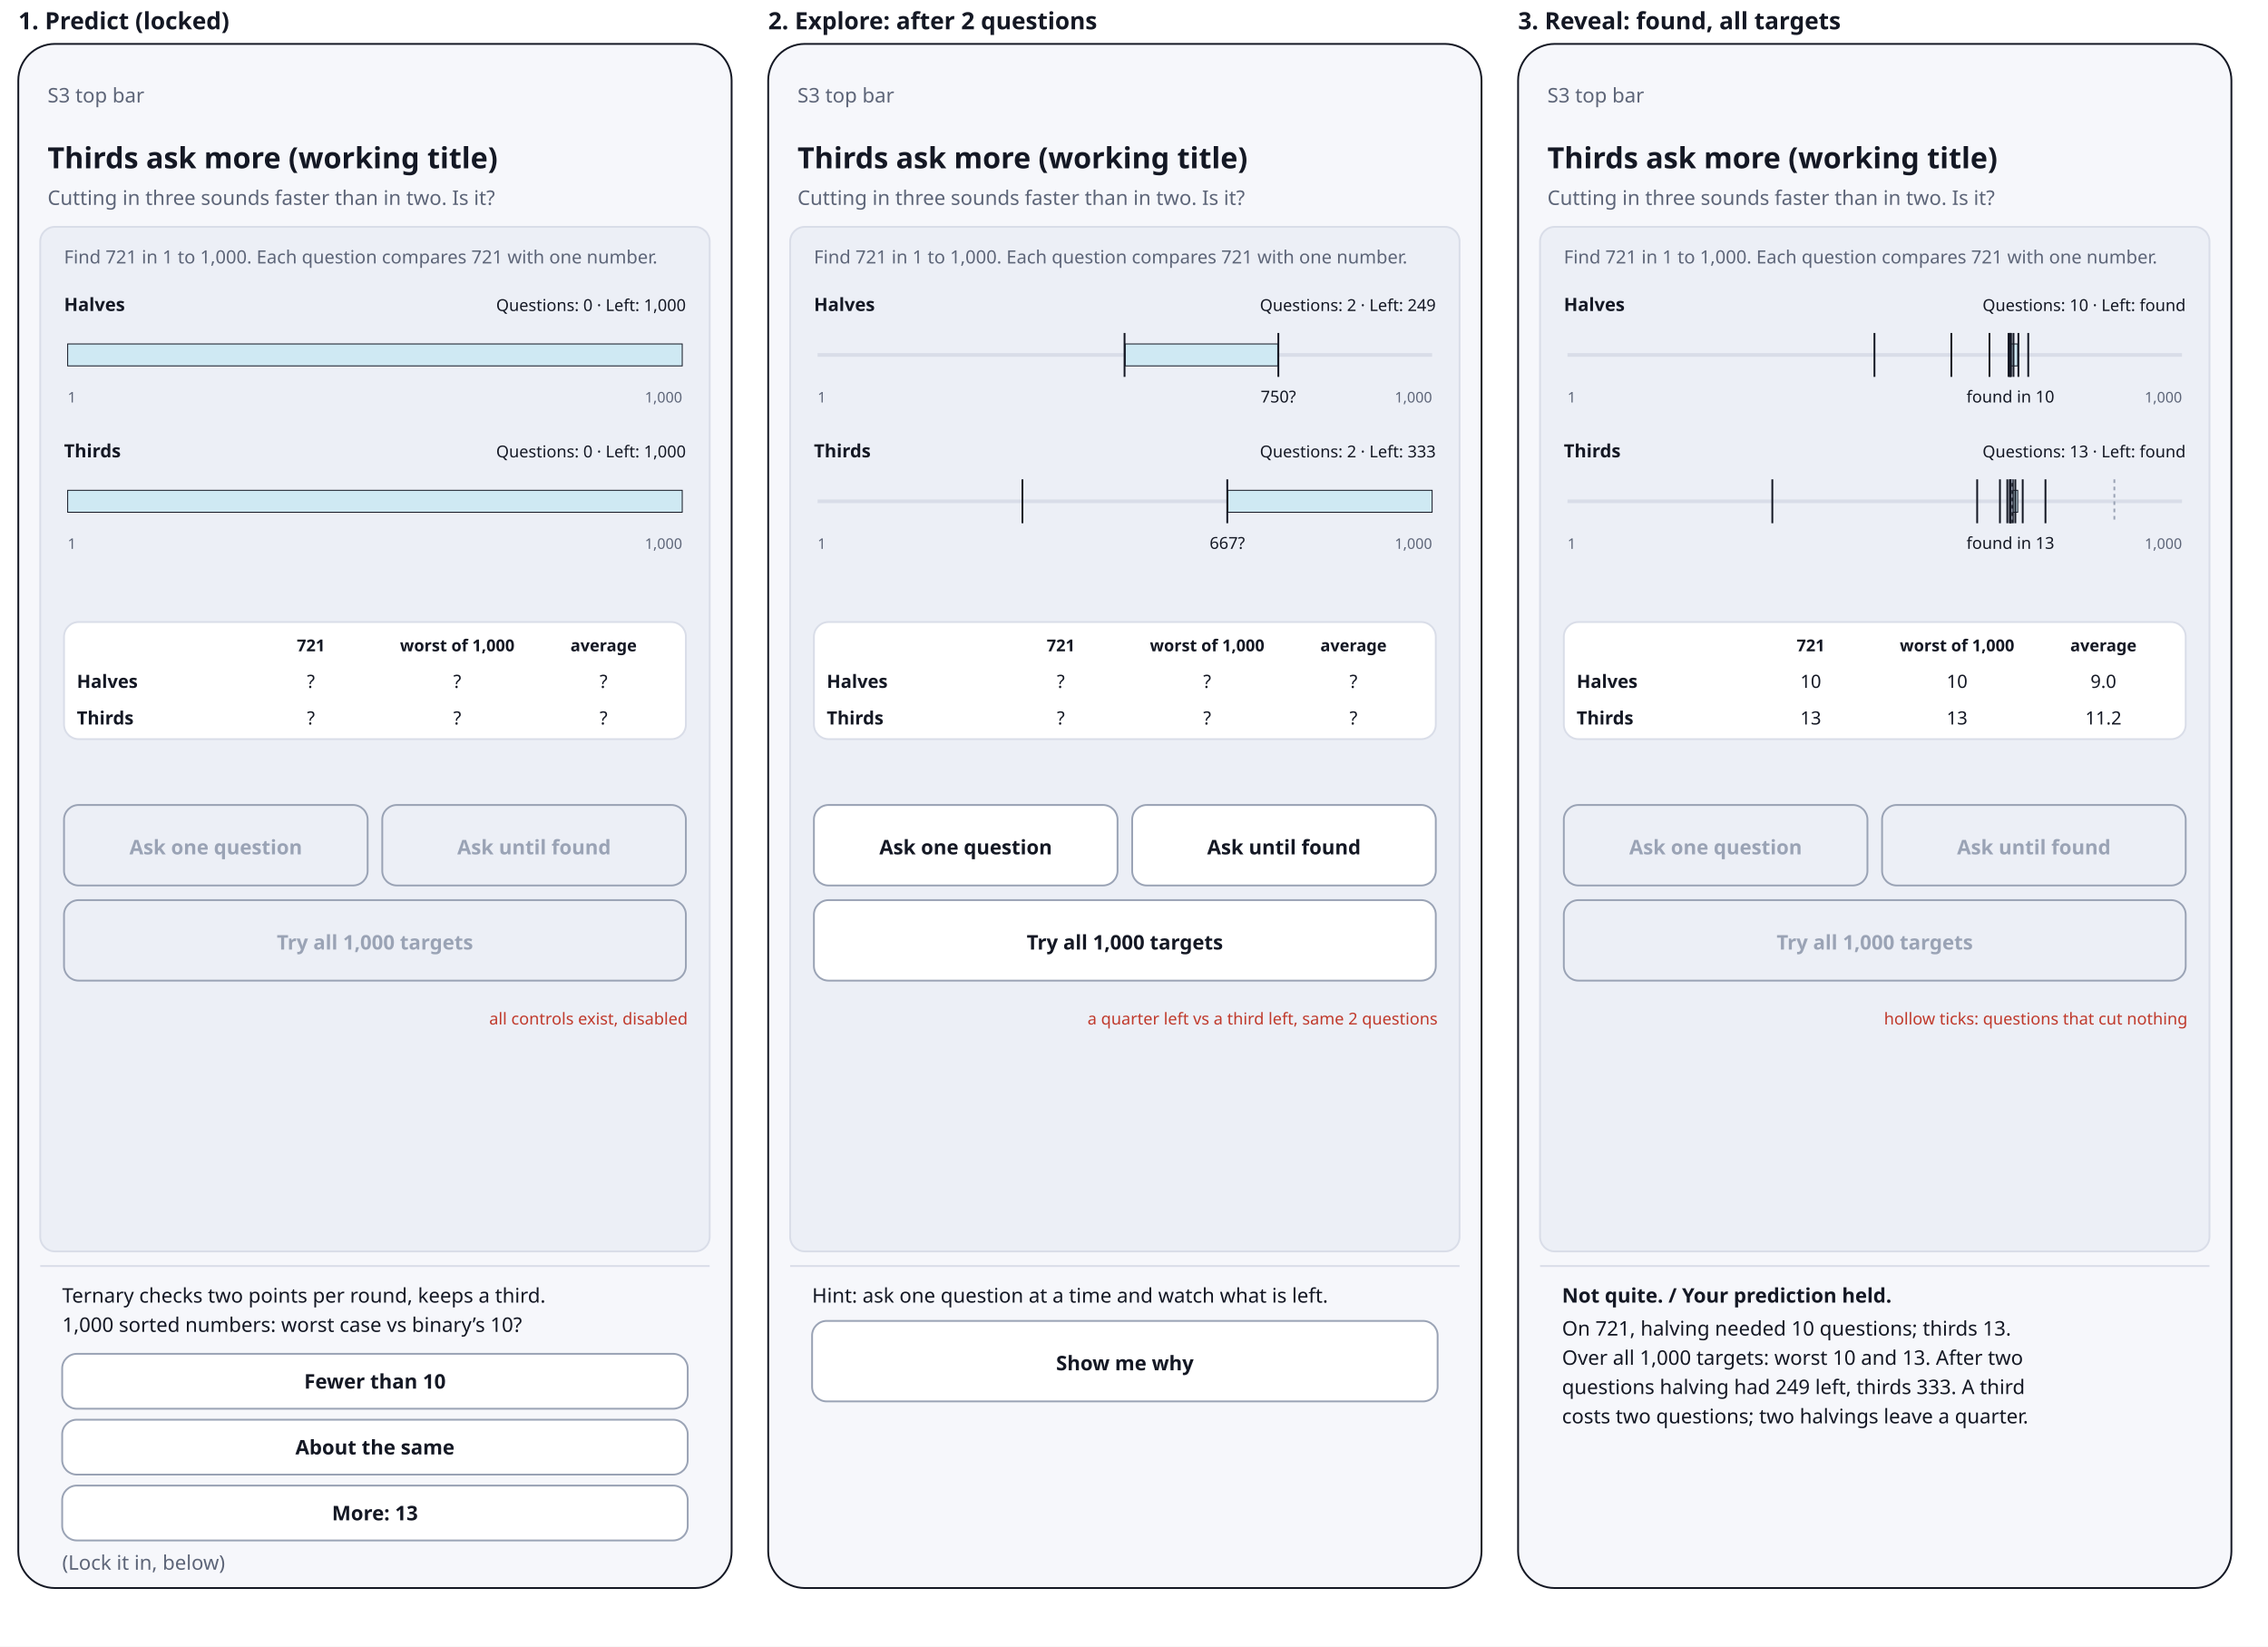
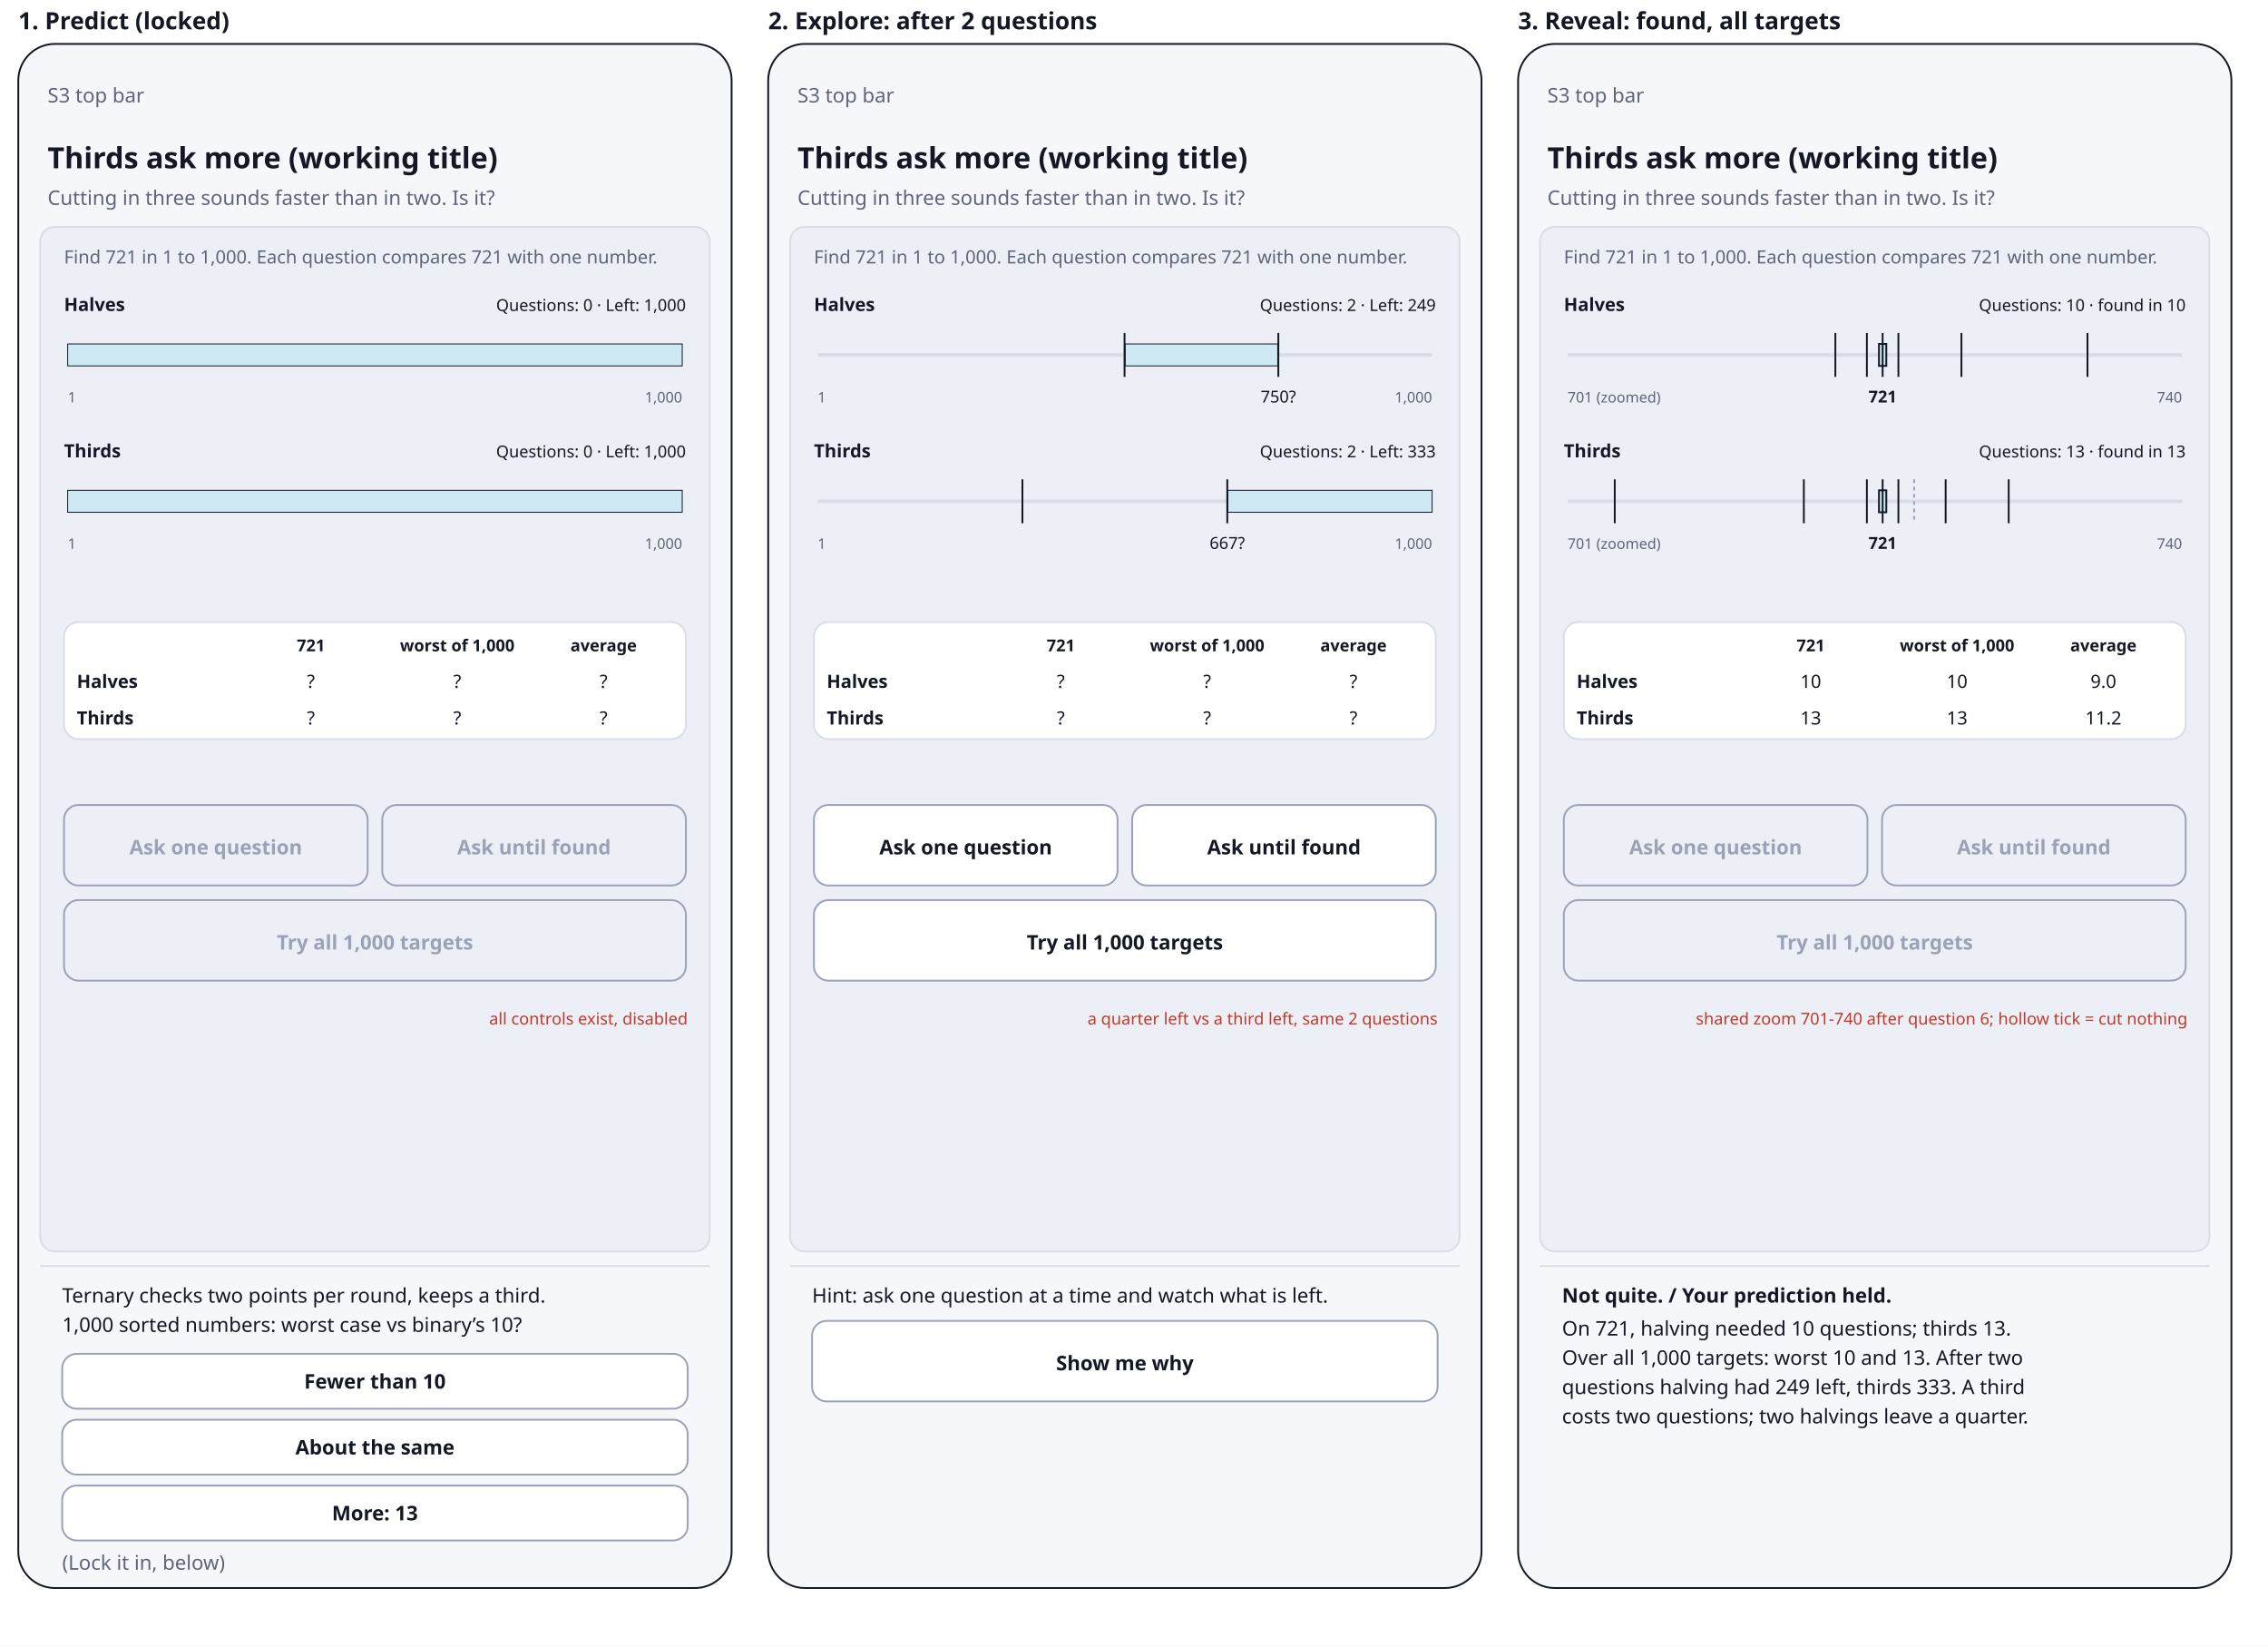
<svg xmlns="http://www.w3.org/2000/svg" viewBox="-10 0 1240 900" font-family="system-ui, sans-serif">
  <rect x="-10" y="0" width="1240" height="900" fill="#fff" />
  <g transform="translate(0,0)">
    <text x="0" y="16" font-size="13" fill="#141824" font-weight="700">1. Predict (locked)</text>
    <rect x="0" y="24" width="390" height="844" rx="20" fill="#f6f7fb" stroke="#141824" />
    <text x="16" y="56" font-size="11" fill="#5d6578">S3  top bar</text>
    <text x="16" y="92" font-size="16" fill="#141824" font-weight="700">Thirds ask more (working title)</text>
    <text x="16" y="112" font-size="11" fill="#5d6578">Cutting in three sounds faster than in two. Is it?</text>
    <rect x="12" y="124" width="366" height="560" rx="8" fill="#eceff6" stroke="#d9dde8" />
    <text x="25" y="144" font-size="10" fill="#5d6578">Find 721 in 1 to 1,000. Each question compares 721 with one number.</text>
    <text x="25" y="170" font-size="10" fill="#141824" font-weight="700">Halves</text>
    <text x="365" y="170" font-size="9" text-anchor="end" fill="#141824">Questions: 0 · Left: 1,000</text>
    <line x1="27" y1="194" x2="363" y2="194" stroke="#d9dde8" stroke-width="2" />
    <rect x="27" y="188" width="336" height="12" fill="#cfe9f3" stroke="#141824" stroke-width="0.5" />
    <text x="27" y="220" font-size="8" fill="#5d6578">1</text>
    <text x="363" y="220" font-size="8" text-anchor="end" fill="#5d6578">1,000</text>
    <text x="25" y="250" font-size="10" fill="#141824" font-weight="700">Thirds</text>
    <text x="365" y="250" font-size="9" text-anchor="end" fill="#141824">Questions: 0 · Left: 1,000</text>
    <line x1="27" y1="274" x2="363" y2="274" stroke="#d9dde8" stroke-width="2" />
    <rect x="27" y="268" width="336" height="12" fill="#cfe9f3" stroke="#141824" stroke-width="0.5" />
    <text x="27" y="300" font-size="8" fill="#5d6578">1</text>
    <text x="363" y="300" font-size="8" text-anchor="end" fill="#5d6578">1,000</text>
    <rect x="25" y="340" width="340" height="64" rx="8" fill="#fff" stroke="#d9dde8" />
    <text x="160" y="356" font-size="9" text-anchor="middle" fill="#141824" font-weight="700">721</text>
    <text x="240" y="356" font-size="9" text-anchor="middle" fill="#141824" font-weight="700">worst of 1,000</text>
    <text x="320" y="356" font-size="9" text-anchor="middle" fill="#141824" font-weight="700">average</text>
    <text x="32" y="376" font-size="10" fill="#141824" font-weight="700">Halves</text>
    <text x="160" y="376" font-size="10" text-anchor="middle" fill="#141824">?</text>
    <text x="240" y="376" font-size="10" text-anchor="middle" fill="#141824">?</text>
    <text x="320" y="376" font-size="10" text-anchor="middle" fill="#141824">?</text>
    <text x="32" y="396" font-size="10" fill="#141824" font-weight="700">Thirds</text>
    <text x="160" y="396" font-size="10" text-anchor="middle" fill="#141824">?</text>
    <text x="240" y="396" font-size="10" text-anchor="middle" fill="#141824">?</text>
    <text x="320" y="396" font-size="10" text-anchor="middle" fill="#141824">?</text>
    <rect x="25" y="440" width="166" height="44" rx="8" fill="#eceff6" stroke="#9aa3b5" stroke-width="1" />
    <text x="108" y="467" font-size="11" text-anchor="middle" fill="#9aa3b5" font-weight="700">Ask one question</text>
    <rect x="199" y="440" width="166" height="44" rx="8" fill="#eceff6" stroke="#9aa3b5" stroke-width="1" />
    <text x="282" y="467" font-size="11" text-anchor="middle" fill="#9aa3b5" font-weight="700">Ask until found</text>
    <rect x="25" y="492" width="340" height="44" rx="8" fill="#eceff6" stroke="#9aa3b5" stroke-width="1" />
    <text x="195" y="519" font-size="11" text-anchor="middle" fill="#9aa3b5" font-weight="700">Try all 1,000 targets</text>
    <text x="366" y="560" font-size="9" text-anchor="end" fill="#c0392b">all controls exist, disabled</text>
    <line x1="12" y1="692" x2="378" y2="692" stroke="#d9dde8" stroke-width="1" />
    <text x="24" y="712" font-size="11" fill="#141824">Ternary checks two points per round, keeps a third.</text>
    <text x="24" y="728" font-size="11" fill="#141824">1,000 sorted numbers: worst case vs binary’s 10?</text>
    <rect x="24" y="740" width="342" height="30" rx="8" fill="#fff" stroke="#9aa3b5" />
    <text x="195" y="759" font-size="11" text-anchor="middle" fill="#141824" font-weight="700">Fewer than 10</text>
    <rect x="24" y="776" width="342" height="30" rx="8" fill="#fff" stroke="#9aa3b5" />
    <text x="195" y="795" font-size="11" text-anchor="middle" fill="#141824" font-weight="700">About the same</text>
    <rect x="24" y="812" width="342" height="30" rx="8" fill="#fff" stroke="#9aa3b5" />
    <text x="195" y="831" font-size="11" text-anchor="middle" fill="#141824" font-weight="700">More: 13</text>
    <text x="24" y="858" font-size="11" fill="#5d6578">(Lock it in, below)</text>
  </g>
  <g transform="translate(410,0)">
    <text x="0" y="16" font-size="13" fill="#141824" font-weight="700">2. Explore: after 2 questions</text>
    <rect x="0" y="24" width="390" height="844" rx="20" fill="#f6f7fb" stroke="#141824" />
    <text x="16" y="56" font-size="11" fill="#5d6578">S3  top bar</text>
    <text x="16" y="92" font-size="16" fill="#141824" font-weight="700">Thirds ask more (working title)</text>
    <text x="16" y="112" font-size="11" fill="#5d6578">Cutting in three sounds faster than in two. Is it?</text>
    <rect x="12" y="124" width="366" height="560" rx="8" fill="#eceff6" stroke="#d9dde8" />
    <text x="25" y="144" font-size="10" fill="#5d6578">Find 721 in 1 to 1,000. Each question compares 721 with one number.</text>
    <text x="25" y="170" font-size="10" fill="#141824" font-weight="700">Halves</text>
    <text x="365" y="170" font-size="9" text-anchor="end" fill="#141824">Questions: 2 · Left: 249</text>
    <line x1="27" y1="194" x2="363" y2="194" stroke="#d9dde8" stroke-width="2" />
    <rect x="195.168" y="188" width="83.411" height="12" fill="#cfe9f3" stroke="#141824" stroke-width="0.5" />
    <line x1="194.832" y1="182" x2="194.832" y2="206" stroke="#141824" stroke-width="1" />
    <line x1="278.916" y1="182" x2="278.916" y2="206" stroke="#141824" stroke-width="1" />
    <text x="278.916" y="220" font-size="9" text-anchor="middle" fill="#141824">750?</text>
    <text x="27" y="220" font-size="8" fill="#5d6578">1</text>
    <text x="363" y="220" font-size="8" text-anchor="end" fill="#5d6578">1,000</text>
    <text x="25" y="250" font-size="10" fill="#141824" font-weight="700">Thirds</text>
    <text x="365" y="250" font-size="9" text-anchor="end" fill="#141824">Questions: 2 · Left: 333</text>
    <line x1="27" y1="274" x2="363" y2="274" stroke="#d9dde8" stroke-width="2" />
    <rect x="251.336" y="268" width="111.664" height="12" fill="#cfe9f3" stroke="#141824" stroke-width="0.5" />
    <line x1="139" y1="262" x2="139" y2="286" stroke="#141824" stroke-width="1" />
    <line x1="251" y1="262" x2="251" y2="286" stroke="#141824" stroke-width="1" />
    <text x="251" y="300" font-size="9" text-anchor="middle" fill="#141824">667?</text>
    <text x="27" y="300" font-size="8" fill="#5d6578">1</text>
    <text x="363" y="300" font-size="8" text-anchor="end" fill="#5d6578">1,000</text>
    <rect x="25" y="340" width="340" height="64" rx="8" fill="#fff" stroke="#d9dde8" />
    <text x="160" y="356" font-size="9" text-anchor="middle" fill="#141824" font-weight="700">721</text>
    <text x="240" y="356" font-size="9" text-anchor="middle" fill="#141824" font-weight="700">worst of 1,000</text>
    <text x="320" y="356" font-size="9" text-anchor="middle" fill="#141824" font-weight="700">average</text>
    <text x="32" y="376" font-size="10" fill="#141824" font-weight="700">Halves</text>
    <text x="160" y="376" font-size="10" text-anchor="middle" fill="#141824">?</text>
    <text x="240" y="376" font-size="10" text-anchor="middle" fill="#141824">?</text>
    <text x="320" y="376" font-size="10" text-anchor="middle" fill="#141824">?</text>
    <text x="32" y="396" font-size="10" fill="#141824" font-weight="700">Thirds</text>
    <text x="160" y="396" font-size="10" text-anchor="middle" fill="#141824">?</text>
    <text x="240" y="396" font-size="10" text-anchor="middle" fill="#141824">?</text>
    <text x="320" y="396" font-size="10" text-anchor="middle" fill="#141824">?</text>
    <rect x="25" y="440" width="166" height="44" rx="8" fill="#fff" stroke="#9aa3b5" stroke-width="1" />
    <text x="108" y="467" font-size="11" text-anchor="middle" fill="#141824" font-weight="700">Ask one question</text>
    <rect x="199" y="440" width="166" height="44" rx="8" fill="#fff" stroke="#9aa3b5" stroke-width="1" />
    <text x="282" y="467" font-size="11" text-anchor="middle" fill="#141824" font-weight="700">Ask until found</text>
    <rect x="25" y="492" width="340" height="44" rx="8" fill="#fff" stroke="#9aa3b5" stroke-width="1" />
    <text x="195" y="519" font-size="11" text-anchor="middle" fill="#141824" font-weight="700">Try all 1,000 targets</text>
    <text x="366" y="560" font-size="9" text-anchor="end" fill="#c0392b">a quarter left vs a third left, same 2 questions</text>
    <line x1="12" y1="692" x2="378" y2="692" stroke="#d9dde8" stroke-width="1" />
    <text x="24" y="712" font-size="11" fill="#141824">Hint: ask one question at a time and watch what is left.</text>
    <rect x="24" y="722" width="342" height="44" rx="8" fill="#fff" stroke="#9aa3b5" />
    <text x="195" y="749" font-size="11" text-anchor="middle" fill="#141824" font-weight="700">Show me why</text>
  </g>
  <g transform="translate(820,0)">
    <text x="0" y="16" font-size="13" fill="#141824" font-weight="700">3. Reveal: found, all targets</text>
    <rect x="0" y="24" width="390" height="844" rx="20" fill="#f6f7fb" stroke="#141824" />
    <text x="16" y="56" font-size="11" fill="#5d6578">S3  top bar</text>
    <text x="16" y="92" font-size="16" fill="#141824" font-weight="700">Thirds ask more (working title)</text>
    <text x="16" y="112" font-size="11" fill="#5d6578">Cutting in three sounds faster than in two. Is it?</text>
    <rect x="12" y="124" width="366" height="560" rx="8" fill="#eceff6" stroke="#d9dde8" />
    <text x="25" y="144" font-size="10" fill="#5d6578">Find 721 in 1 to 1,000. Each question compares 721 with one number.</text>
    <text x="25" y="170" font-size="10" fill="#141824" font-weight="700">Halves</text>
-     <text x="365" y="170" font-size="9" text-anchor="end" fill="#141824">Questions: 10 · Left: found</text>
+     <text x="365" y="170" font-size="9" text-anchor="end" fill="#141824">Questions: 10 · found in 10</text>
    <line x1="27" y1="194" x2="363" y2="194" stroke="#d9dde8" stroke-width="2" />
-     <rect x="269.162" y="188" width="4" height="12" fill="#cfe9f3" stroke="#141824" stroke-width="0.5" />
-     <line x1="194.832" y1="182" x2="194.832" y2="206" stroke="#141824" stroke-width="1" />
-     <line x1="278.916" y1="182" x2="278.916" y2="206" stroke="#141824" stroke-width="1" />
-     <line x1="236.874" y1="182" x2="236.874" y2="206" stroke="#141824" stroke-width="1" />
-     <line x1="257.727" y1="182" x2="257.727" y2="206" stroke="#141824" stroke-width="1" />
-     <line x1="268.153" y1="182" x2="268.153" y2="206" stroke="#141824" stroke-width="1" />
-     <line x1="273.535" y1="182" x2="273.535" y2="206" stroke="#141824" stroke-width="1" />
-     <line x1="270.844" y1="182" x2="270.844" y2="206" stroke="#141824" stroke-width="1" />
-     <line x1="269.498" y1="182" x2="269.498" y2="206" stroke="#141824" stroke-width="1" />
-     <line x1="268.826" y1="182" x2="268.826" y2="206" stroke="#141824" stroke-width="1" />
-     <line x1="269.162" y1="182" x2="269.162" y2="206" stroke="#141824" stroke-width="1" />
-     <text x="269.162" y="220" font-size="9" text-anchor="middle" fill="#141824">found in 10</text>
-     <text x="27" y="220" font-size="8" fill="#5d6578">1</text>
-     <text x="363" y="220" font-size="8" text-anchor="end" fill="#5d6578">1,000</text>
+     <rect x="197.308" y="188" width="4" height="12" fill="#cfe9f3" stroke="#141824" />
+     <line x1="173.462" y1="182" x2="173.462" y2="206" stroke="#141824" stroke-width="1" />
+     <line x1="311.308" y1="182" x2="311.308" y2="206" stroke="#141824" stroke-width="1" />
+     <line x1="242.385" y1="182" x2="242.385" y2="206" stroke="#141824" stroke-width="1" />
+     <line x1="207.923" y1="182" x2="207.923" y2="206" stroke="#141824" stroke-width="1" />
+     <line x1="190.692" y1="182" x2="190.692" y2="206" stroke="#141824" stroke-width="1" />
+     <line x1="199.308" y1="182" x2="199.308" y2="206" stroke="#141824" stroke-width="1" />
+     <text x="199.308" y="220" font-size="9" text-anchor="middle" fill="#141824" font-weight="700">721</text>
+     <text x="27" y="220" font-size="8" fill="#5d6578">701 (zoomed)</text>
+     <text x="363" y="220" font-size="8" text-anchor="end" fill="#5d6578">740</text>
    <text x="25" y="250" font-size="10" fill="#141824" font-weight="700">Thirds</text>
-     <text x="365" y="250" font-size="9" text-anchor="end" fill="#141824">Questions: 13 · Left: found</text>
+     <text x="365" y="250" font-size="9" text-anchor="end" fill="#141824">Questions: 13 · found in 13</text>
    <line x1="27" y1="274" x2="363" y2="274" stroke="#d9dde8" stroke-width="2" />
-     <rect x="269.162" y="268" width="4" height="12" fill="#cfe9f3" stroke="#141824" stroke-width="0.5" />
-     <line x1="139" y1="262" x2="139" y2="286" stroke="#141824" stroke-width="1" />
-     <line x1="251" y1="262" x2="251" y2="286" stroke="#141824" stroke-width="1" />
-     <line x1="288.333" y1="262" x2="288.333" y2="286" stroke="#141824" stroke-width="1" />
-     <line x1="326.003" y1="262" x2="326.003" y2="286" stroke="#9aa3b5" stroke-width="1" stroke-dasharray="2 2" />
-     <line x1="263.444" y1="262" x2="263.444" y2="286" stroke="#141824" stroke-width="1" />
-     <line x1="275.889" y1="262" x2="275.889" y2="286" stroke="#141824" stroke-width="1" />
-     <line x1="267.48" y1="262" x2="267.48" y2="286" stroke="#141824" stroke-width="1" />
-     <line x1="271.853" y1="262" x2="271.853" y2="286" stroke="#141824" stroke-width="1" />
-     <line x1="268.826" y1="262" x2="268.826" y2="286" stroke="#141824" stroke-width="1" />
-     <line x1="270.508" y1="262" x2="270.508" y2="286" stroke="#141824" stroke-width="1" />
-     <line x1="269.498" y1="262" x2="269.498" y2="286" stroke="#141824" stroke-width="1" />
-     <line x1="269.835" y1="262" x2="269.835" y2="286" stroke="#9aa3b5" stroke-width="1" stroke-dasharray="2 2" />
-     <line x1="269.162" y1="262" x2="269.162" y2="286" stroke="#141824" stroke-width="1" />
-     <text x="269.162" y="300" font-size="9" text-anchor="middle" fill="#141824">found in 13</text>
-     <text x="27" y="300" font-size="8" fill="#5d6578">1</text>
-     <text x="363" y="300" font-size="8" text-anchor="end" fill="#5d6578">1,000</text>
+     <rect x="197.308" y="268" width="4" height="12" fill="#cfe9f3" stroke="#141824" />
+     <line x1="52.846" y1="262" x2="52.846" y2="286" stroke="#141824" stroke-width="1" />
+     <line x1="156.231" y1="262" x2="156.231" y2="286" stroke="#141824" stroke-width="1" />
+     <line x1="268.231" y1="262" x2="268.231" y2="286" stroke="#141824" stroke-width="1" />
+     <line x1="190.692" y1="262" x2="190.692" y2="286" stroke="#141824" stroke-width="1" />
+     <line x1="233.769" y1="262" x2="233.769" y2="286" stroke="#141824" stroke-width="1" />
+     <line x1="207.923" y1="262" x2="207.923" y2="286" stroke="#141824" stroke-width="1" />
+     <line x1="216.538" y1="262" x2="216.538" y2="286" stroke="#9aa3b5" stroke-width="1" stroke-dasharray="2 2" />
+     <line x1="199.308" y1="262" x2="199.308" y2="286" stroke="#141824" stroke-width="1" />
+     <text x="199.308" y="300" font-size="9" text-anchor="middle" fill="#141824" font-weight="700">721</text>
+     <text x="27" y="300" font-size="8" fill="#5d6578">701 (zoomed)</text>
+     <text x="363" y="300" font-size="8" text-anchor="end" fill="#5d6578">740</text>
    <rect x="25" y="340" width="340" height="64" rx="8" fill="#fff" stroke="#d9dde8" />
    <text x="160" y="356" font-size="9" text-anchor="middle" fill="#141824" font-weight="700">721</text>
    <text x="240" y="356" font-size="9" text-anchor="middle" fill="#141824" font-weight="700">worst of 1,000</text>
    <text x="320" y="356" font-size="9" text-anchor="middle" fill="#141824" font-weight="700">average</text>
    <text x="32" y="376" font-size="10" fill="#141824" font-weight="700">Halves</text>
    <text x="160" y="376" font-size="10" text-anchor="middle" fill="#141824">10</text>
    <text x="240" y="376" font-size="10" text-anchor="middle" fill="#141824">10</text>
    <text x="320" y="376" font-size="10" text-anchor="middle" fill="#141824">9.0</text>
    <text x="32" y="396" font-size="10" fill="#141824" font-weight="700">Thirds</text>
    <text x="160" y="396" font-size="10" text-anchor="middle" fill="#141824">13</text>
    <text x="240" y="396" font-size="10" text-anchor="middle" fill="#141824">13</text>
    <text x="320" y="396" font-size="10" text-anchor="middle" fill="#141824">11.2</text>
    <rect x="25" y="440" width="166" height="44" rx="8" fill="#eceff6" stroke="#9aa3b5" stroke-width="1" />
    <text x="108" y="467" font-size="11" text-anchor="middle" fill="#9aa3b5" font-weight="700">Ask one question</text>
    <rect x="199" y="440" width="166" height="44" rx="8" fill="#eceff6" stroke="#9aa3b5" stroke-width="1" />
    <text x="282" y="467" font-size="11" text-anchor="middle" fill="#9aa3b5" font-weight="700">Ask until found</text>
    <rect x="25" y="492" width="340" height="44" rx="8" fill="#eceff6" stroke="#9aa3b5" stroke-width="1" />
    <text x="195" y="519" font-size="11" text-anchor="middle" fill="#9aa3b5" font-weight="700">Try all 1,000 targets</text>
-     <text x="366" y="560" font-size="9" text-anchor="end" fill="#c0392b">hollow ticks: questions that cut nothing</text>
+     <text x="366" y="560" font-size="9" text-anchor="end" fill="#c0392b">shared zoom 701-740 after question 6; hollow tick = cut nothing</text>
    <line x1="12" y1="692" x2="378" y2="692" stroke="#d9dde8" stroke-width="1" />
    <text x="24" y="712" font-size="11" fill="#141824" font-weight="700">Not quite. / Your prediction held.</text>
    <text x="24" y="730" font-size="11" fill="#141824">On 721, halving needed 10 questions; thirds 13.</text>
    <text x="24" y="746" font-size="11" fill="#141824">Over all 1,000 targets: worst 10 and 13. After two</text>
    <text x="24" y="762" font-size="11" fill="#141824">questions halving had 249 left, thirds 333. A third</text>
    <text x="24" y="778" font-size="11" fill="#141824">costs two questions; two halvings leave a quarter.</text>
  </g>
</svg>
